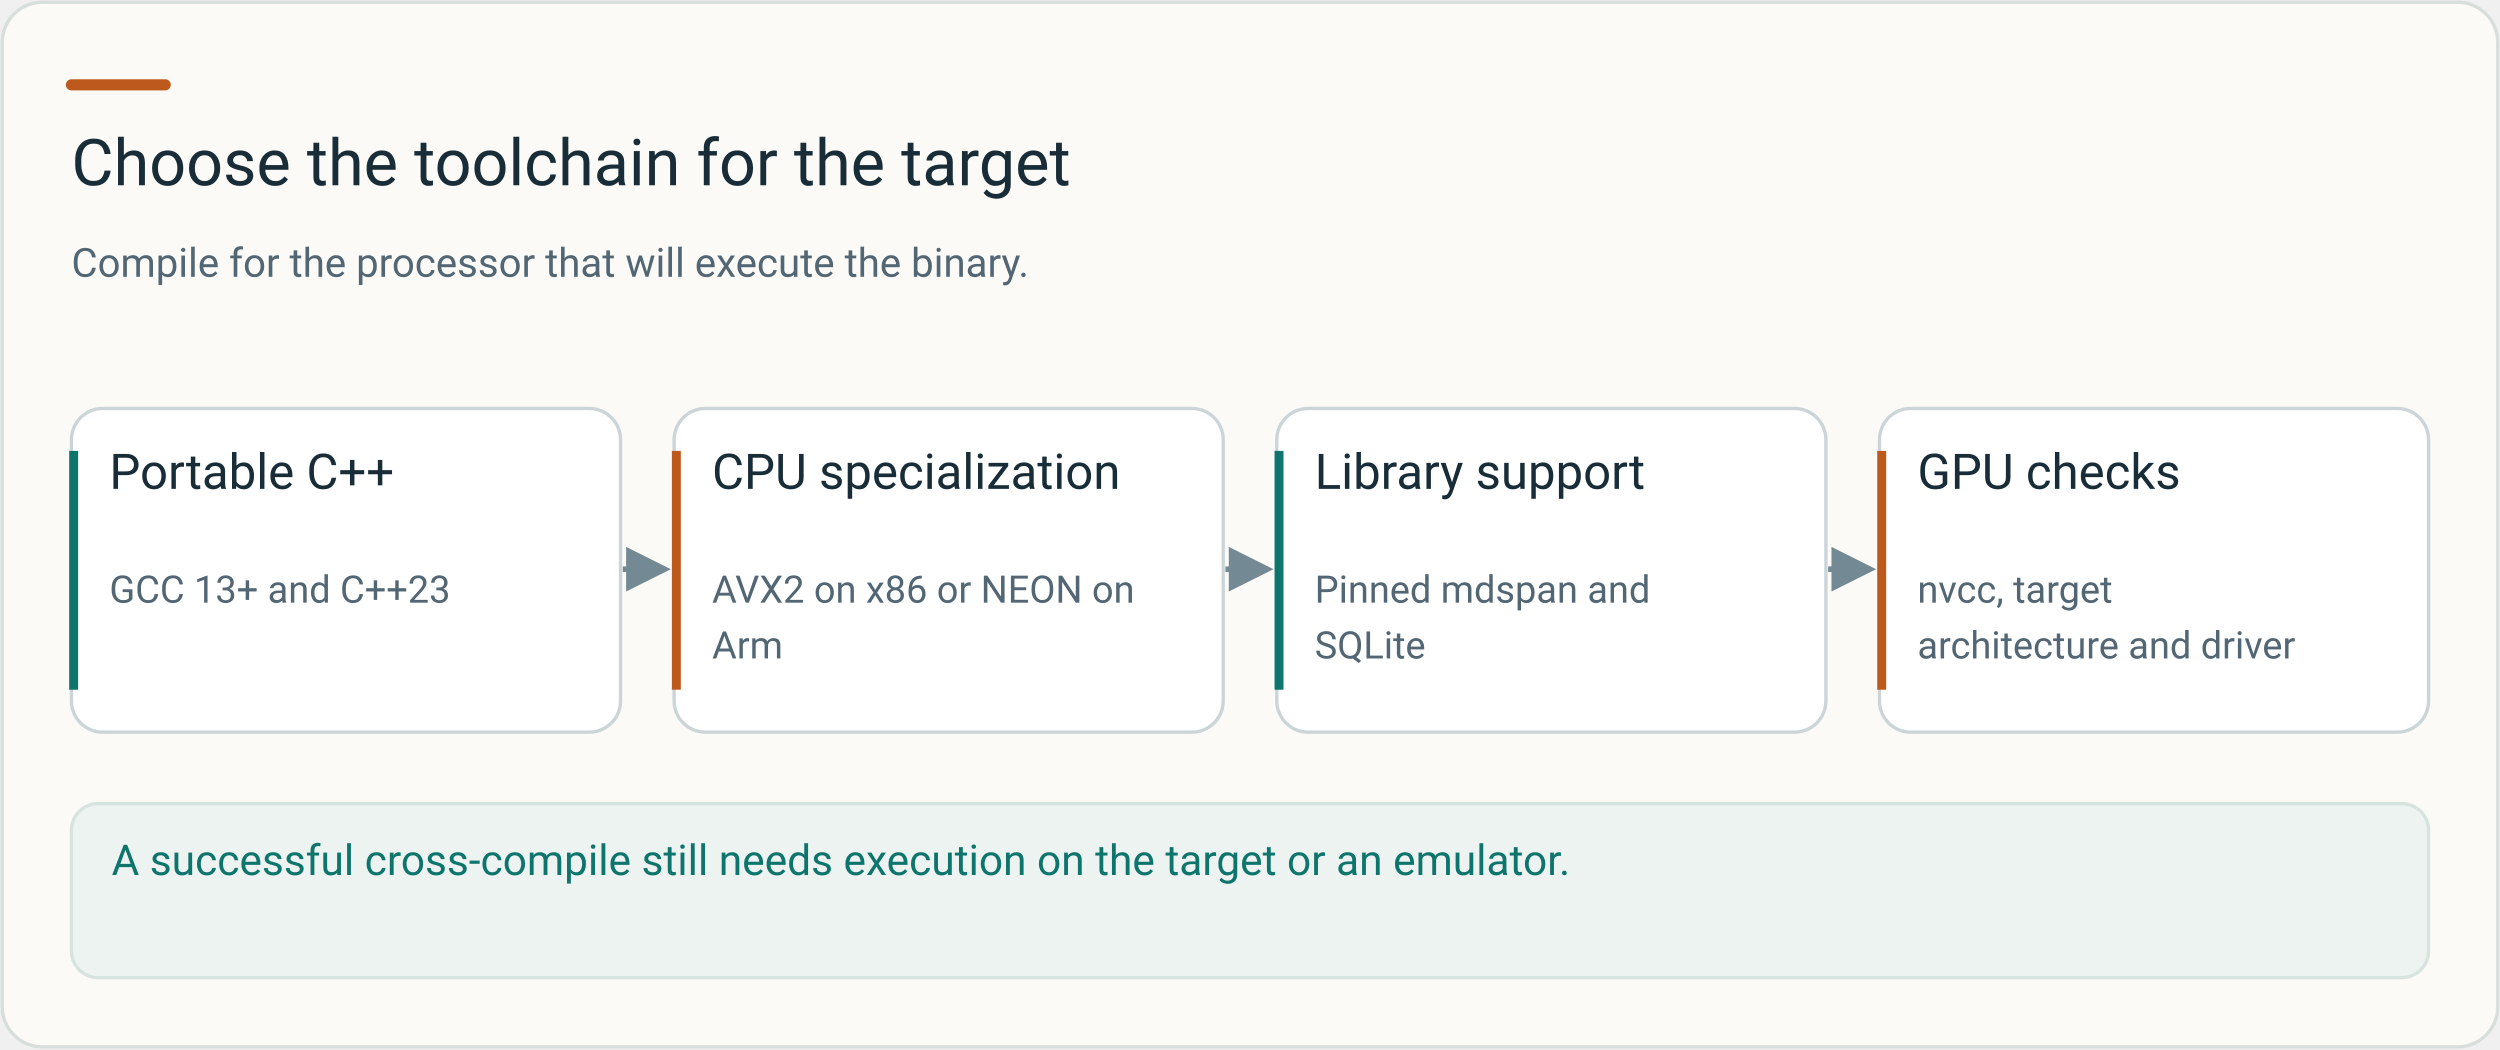
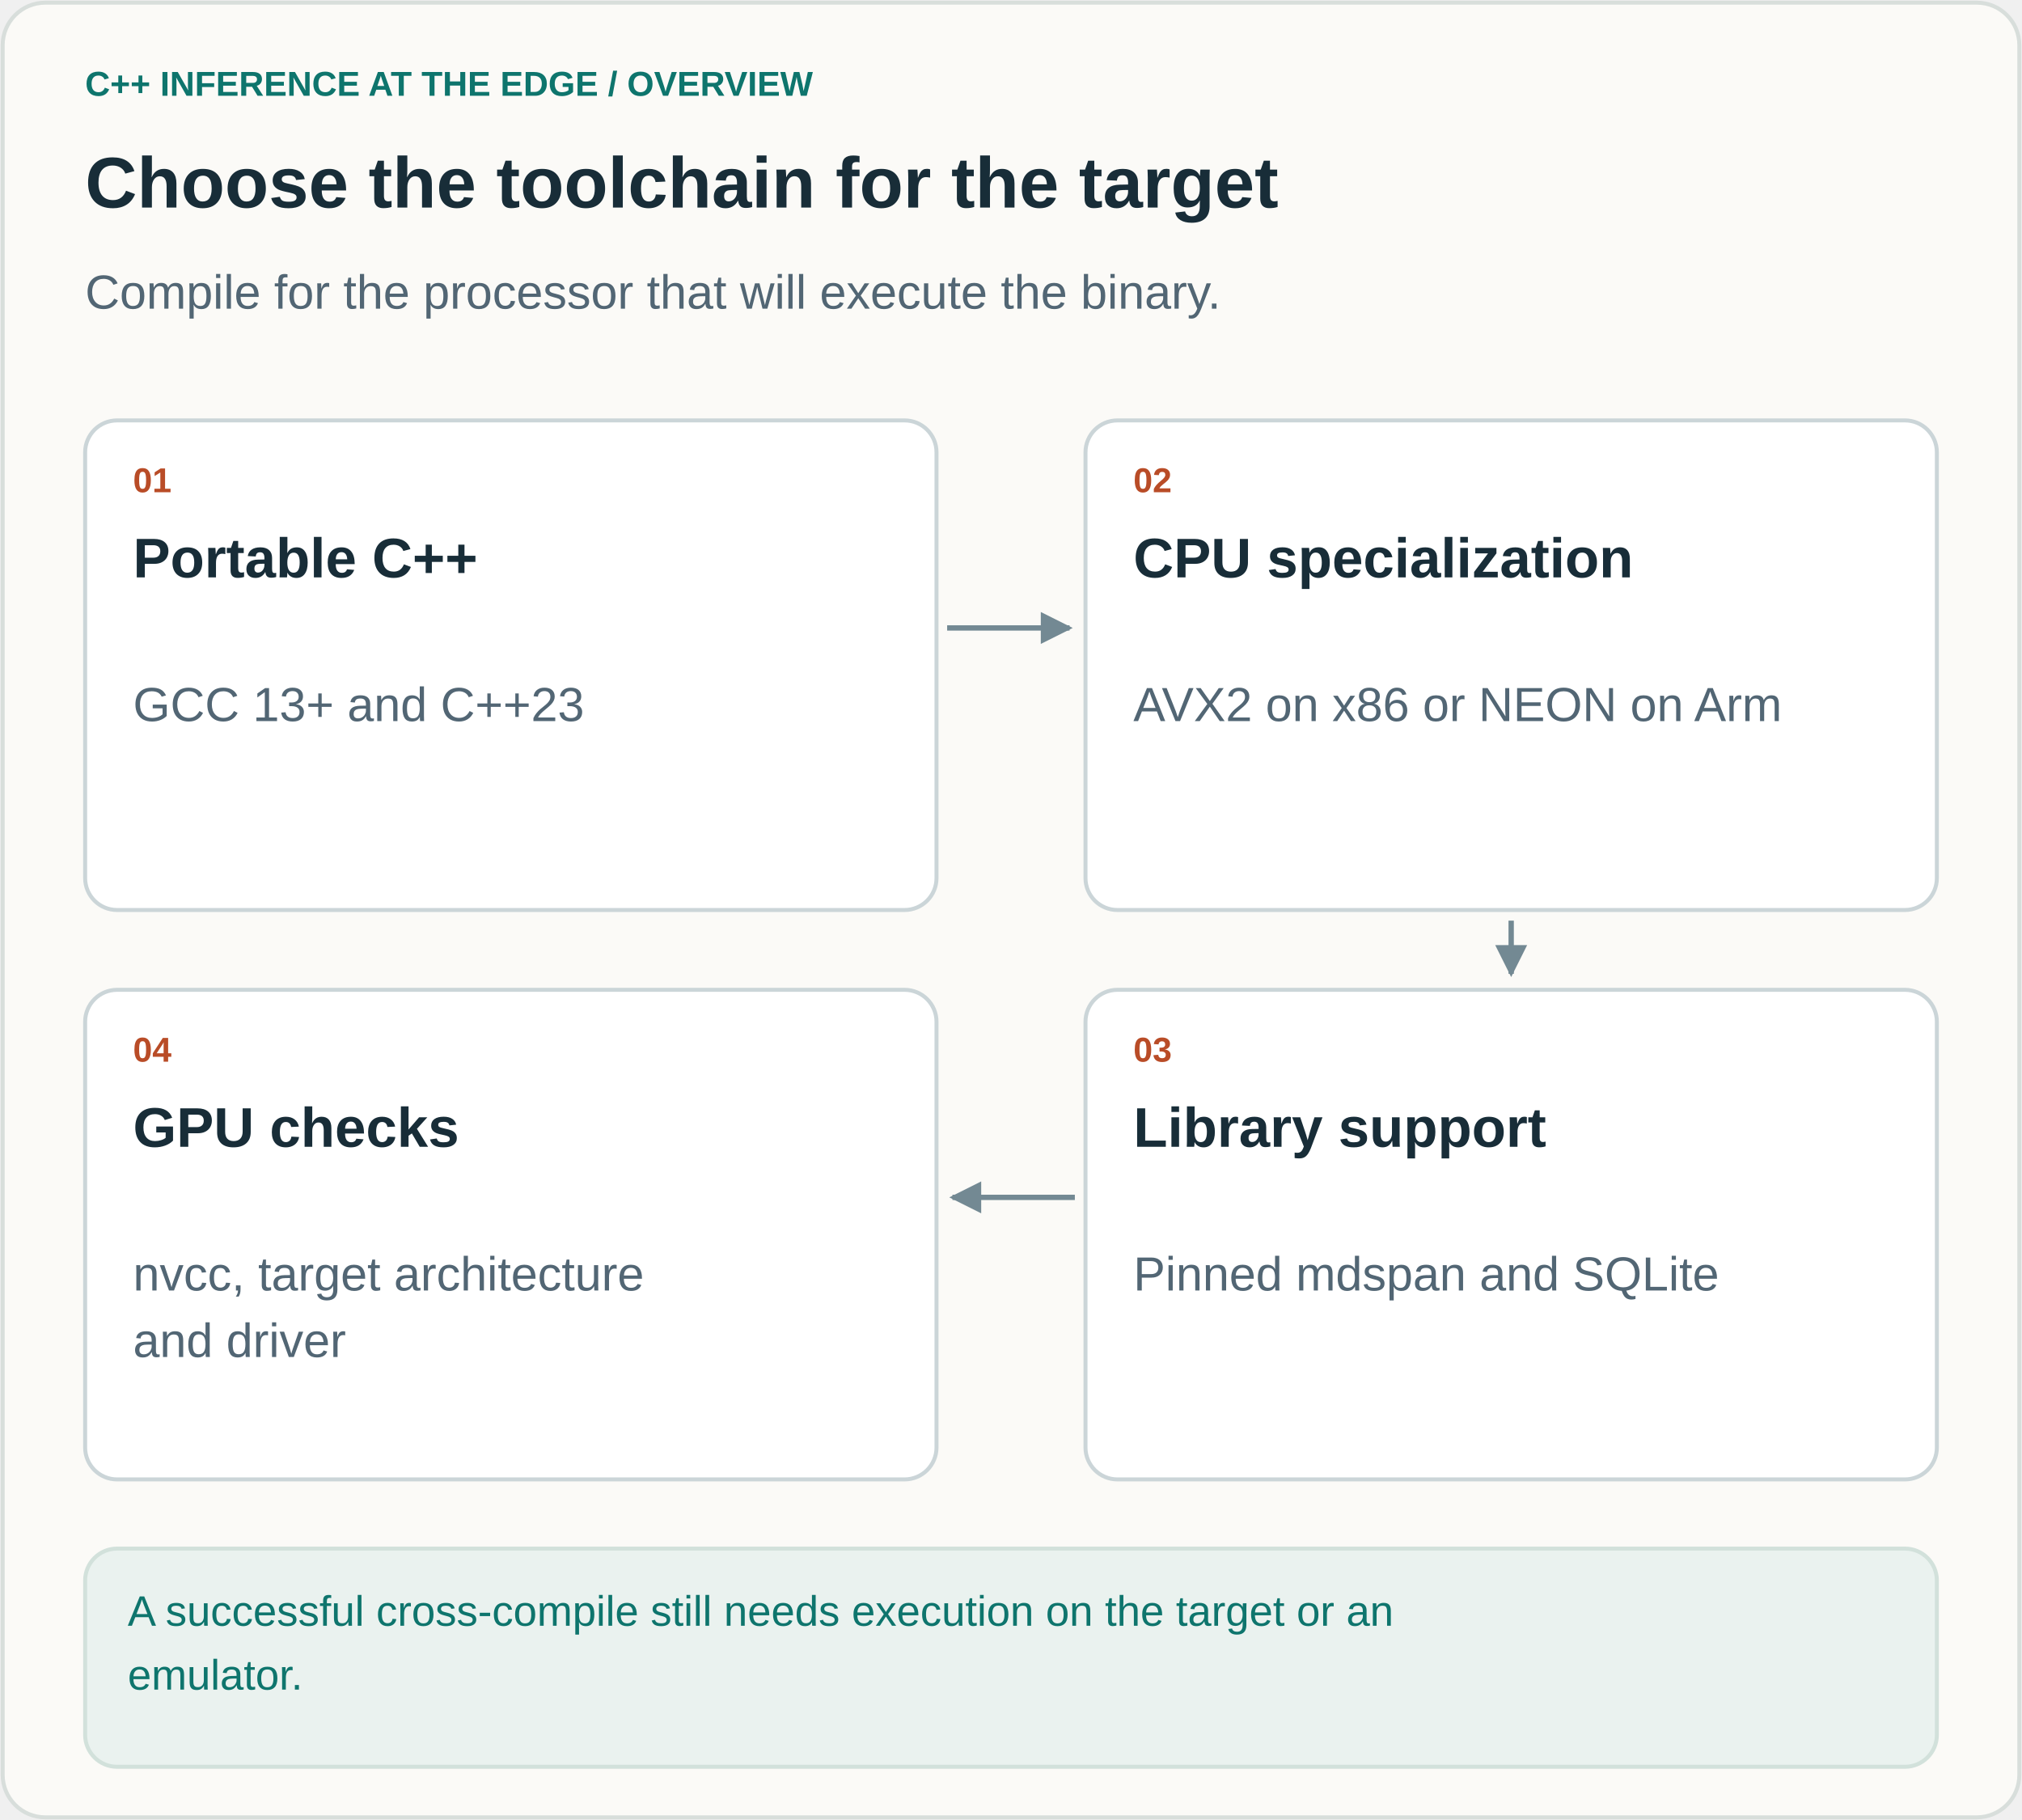
- <svg xmlns="http://www.w3.org/2000/svg" viewBox="0 0 1120 470" role="img" aria-labelledby="title desc">
+ <svg xmlns="http://www.w3.org/2000/svg" width="760" height="684" viewBox="0 0 760 684" role="img" aria-labelledby="title desc">
  <defs>
-     <marker id="arrow" markerWidth="8" markerHeight="8" refX="7" refY="4" orient="auto">
-       <path d="M0 0 L8 4 L0 8 Z" fill="#738993" />
+     <marker id="arrow" viewBox="0 0 10 10" refX="9" refY="5" markerWidth="6" markerHeight="6" orient="auto-start-reverse">
+       <path d="M0 0 L10 5 L0 10 Z" fill="#738993" />
    </marker>
  </defs>
-   <g font-family="Roboto, Arial, sans-serif">
-     <rect x="1" y="1" width="1118" height="468" rx="18" fill="#fbfaf7" stroke="#d8dedb" stroke-width="1.5" />
-     <path d="M32 38 H74" stroke="#bd591c" stroke-width="5" stroke-linecap="round" />
-     <text x="32" y="83" font-size="29" fill="#182d38" font-weight="400">Choose the toolchain for the target</text>
-     <text x="32" y="124" font-size="18" fill="#526674" font-weight="400">Compile for the processor that will execute the binary.</text>
-     <rect x="32" y="183" width="246" height="145" rx="14" fill="#fff" stroke="#cbd5d8" stroke-width="1.5" />
-     <path d="M33 202 V309" stroke="#0e756d" stroke-width="4" />
-     <text x="49" y="219" font-size="22" fill="#182d38" font-weight="400">Portable C++</text>
-     <text x="49" y="270" font-size="17" fill="#526674" font-weight="400">GCC 13+ and C++23</text>
-     <path d="M279 255 H298" stroke="#738993" stroke-width="2.5" marker-end="url(#arrow)" fill="none" />
-     <rect x="302" y="183" width="246" height="145" rx="14" fill="#fff" stroke="#cbd5d8" stroke-width="1.5" />
-     <path d="M303 202 V309" stroke="#bd591c" stroke-width="4" />
-     <text x="319" y="219" font-size="22" fill="#182d38" font-weight="400">CPU specialization</text>
-     <text x="319" y="270" font-size="17" fill="#526674" font-weight="400">AVX2 on x86 or NEON on</text>
-     <text x="319" y="295" font-size="17" fill="#526674" font-weight="400">Arm</text>
-     <path d="M549 255 H568" stroke="#738993" stroke-width="2.5" marker-end="url(#arrow)" fill="none" />
-     <rect x="572" y="183" width="246" height="145" rx="14" fill="#fff" stroke="#cbd5d8" stroke-width="1.5" />
-     <path d="M573 202 V309" stroke="#0e756d" stroke-width="4" />
-     <text x="589" y="219" font-size="22" fill="#182d38" font-weight="400">Library support</text>
-     <text x="589" y="270" font-size="17" fill="#526674" font-weight="400">Pinned mdspan and</text>
-     <text x="589" y="295" font-size="17" fill="#526674" font-weight="400">SQLite</text>
-     <path d="M819 255 H838" stroke="#738993" stroke-width="2.5" marker-end="url(#arrow)" fill="none" />
-     <rect x="842" y="183" width="246" height="145" rx="14" fill="#fff" stroke="#cbd5d8" stroke-width="1.5" />
-     <path d="M843 202 V309" stroke="#bd591c" stroke-width="4" />
-     <text x="859" y="219" font-size="22" fill="#182d38" font-weight="400">GPU checks</text>
-     <text x="859" y="270" font-size="17" fill="#526674" font-weight="400">nvcc, target</text>
-     <text x="859" y="295" font-size="17" fill="#526674" font-weight="400">architecture and driver</text>
-     <rect x="32" y="360" width="1056" height="78" rx="12" fill="#edf3f1" stroke="#d7e3de" stroke-width="1.5" />
-     <text x="50" y="392" font-size="19" fill="#0e756d" font-weight="400">A successful cross-compile still needs execution on the target or an emulator.</text>
+   <g font-family="Arial, Helvetica, sans-serif">
+     <rect x="1" y="1" width="758" height="682" rx="16" fill="#fbfaf7" stroke="#d8dedb" stroke-width="1.5" />
+     <text x="32" y="36" font-size="13" fill="#0e756d" font-weight="700" text-anchor="start">C++ INFERENCE AT THE EDGE  /  OVERVIEW</text>
+     <text x="32" y="78" font-size="27" fill="#182d38" font-weight="600" text-anchor="start">Choose the toolchain for the target</text>
+     <text x="32" y="116" font-size="18" fill="#526674" font-weight="400" text-anchor="start">Compile for the processor that will execute the binary.</text>
+     <rect x="32" y="158" width="320" height="184" rx="12" fill="#fff" stroke="#cbd5d8" stroke-width="1.5" />
+     <text x="50" y="185" font-size="13" fill="#b94c27" font-weight="700" text-anchor="start">01</text>
+     <text x="50" y="217" font-size="21" fill="#182d38" font-weight="600" text-anchor="start">Portable C++</text>
+     <text x="50" y="271" font-size="18" fill="#526674" font-weight="400" text-anchor="start">GCC 13+ and C++23</text>
+     <rect x="408" y="158" width="320" height="184" rx="12" fill="#fff" stroke="#cbd5d8" stroke-width="1.5" />
+     <text x="426" y="185" font-size="13" fill="#b94c27" font-weight="700" text-anchor="start">02</text>
+     <text x="426" y="217" font-size="21" fill="#182d38" font-weight="600" text-anchor="start">CPU specialization</text>
+     <text x="426" y="271" font-size="18" fill="#526674" font-weight="400" text-anchor="start">AVX2 on x86 or NEON on Arm</text>
+     <rect x="408" y="372" width="320" height="184" rx="12" fill="#fff" stroke="#cbd5d8" stroke-width="1.5" />
+     <text x="426" y="399" font-size="13" fill="#b94c27" font-weight="700" text-anchor="start">03</text>
+     <text x="426" y="431" font-size="21" fill="#182d38" font-weight="600" text-anchor="start">Library support</text>
+     <text x="426" y="485" font-size="18" fill="#526674" font-weight="400" text-anchor="start">Pinned mdspan and SQLite</text>
+     <rect x="32" y="372" width="320" height="184" rx="12" fill="#fff" stroke="#cbd5d8" stroke-width="1.5" />
+     <text x="50" y="399" font-size="13" fill="#b94c27" font-weight="700" text-anchor="start">04</text>
+     <text x="50" y="431" font-size="21" fill="#182d38" font-weight="600" text-anchor="start">GPU checks</text>
+     <text x="50" y="485" font-size="18" fill="#526674" font-weight="400" text-anchor="start">nvcc, target architecture</text>
+     <text x="50" y="510" font-size="18" fill="#526674" font-weight="400" text-anchor="start">and driver</text>
+     <path d="M356 236 L402 236" fill="none" stroke="#738993" stroke-width="2" marker-end="url(#arrow)" />
+     <path d="M568 346 L568 366" fill="none" stroke="#738993" stroke-width="2" marker-end="url(#arrow)" />
+     <path d="M404 450 L358 450" fill="none" stroke="#738993" stroke-width="2" marker-end="url(#arrow)" />
+     <rect x="32" y="582" width="696" height="82" rx="12" fill="#eaf2ef" stroke="#d2e1db" stroke-width="1.5" />
+     <text x="48" y="611" font-size="16" fill="#0e756d" font-weight="400" text-anchor="start">A successful cross-compile still needs execution on the target or an</text>
+     <text x="48" y="635" font-size="16" fill="#0e756d" font-weight="400" text-anchor="start">emulator.</text>
  </g>
</svg>
